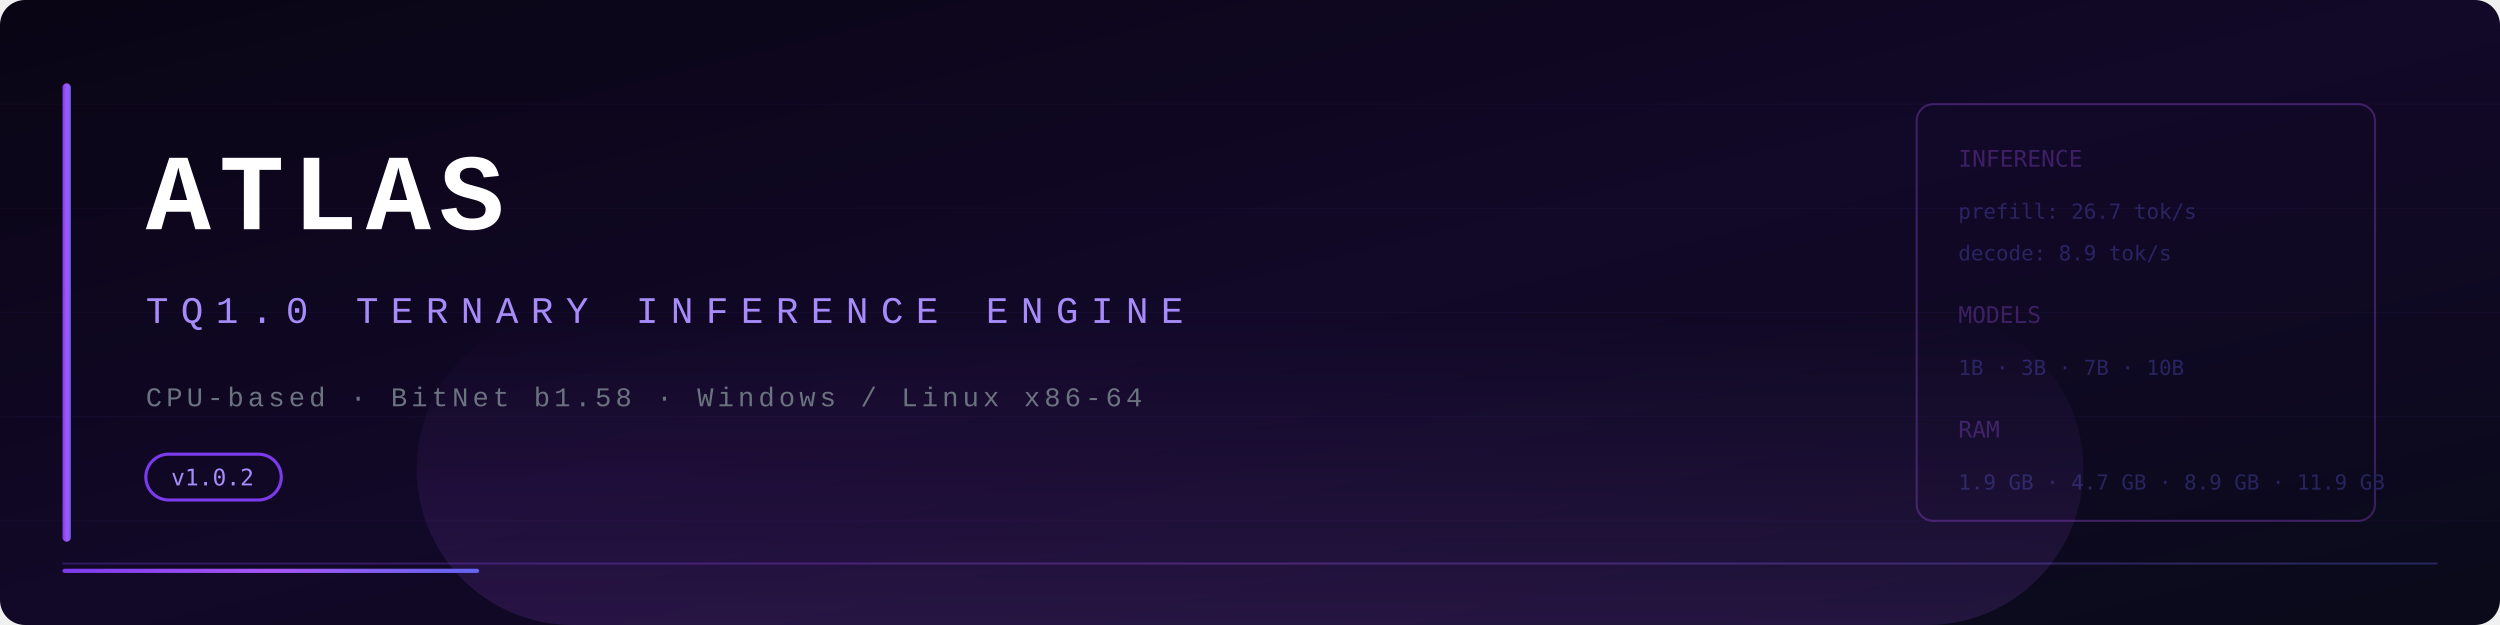
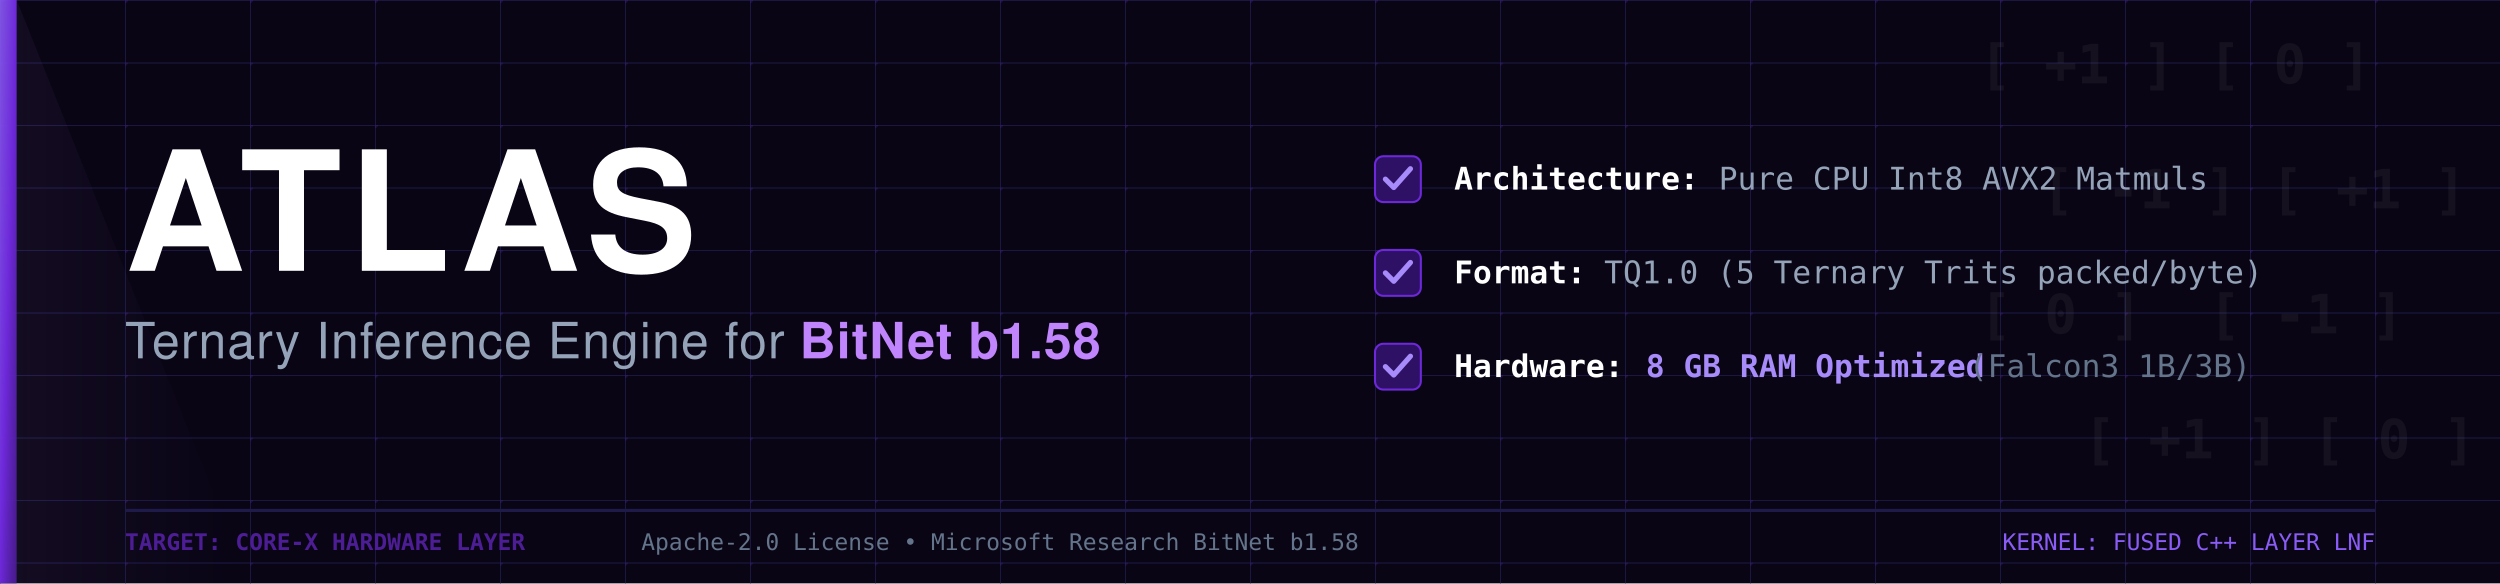
- <svg xmlns="http://www.w3.org/2000/svg" viewBox="0 0 1200 300" width="1200" height="300">
+ <svg xmlns="http://www.w3.org/2000/svg" viewBox="0 0 1200 280" width="100%" height="100%">
  <defs>
-     <linearGradient id="bg" x1="0%" y1="0%" x2="100%" y2="100%">
-       <stop offset="0%" style="stop-color:#090514;stop-opacity:1" />
-       <stop offset="50%" style="stop-color:#120828;stop-opacity:1" />
-       <stop offset="100%" style="stop-color:#0a0a1a;stop-opacity:1" />
+     <linearGradient id="phoenixGrad" x1="0%" y1="0%" x2="100%" y2="100%">
+       <stop offset="0%" stop-color="#8a5cf6" stop-opacity="0.9" />
+       <stop offset="50%" stop-color="#6d28d9" stop-opacity="1" />
+       <stop offset="100%" stop-color="#4c1d95" stop-opacity="0.9" />
    </linearGradient>
-     <linearGradient id="accent" x1="0%" y1="0%" x2="100%" y2="0%">
-       <stop offset="0%" style="stop-color:#7c3aed;stop-opacity:1" />
-       <stop offset="50%" style="stop-color:#a855f7;stop-opacity:1" />
-       <stop offset="100%" style="stop-color:#6366f1;stop-opacity:1" />
+     <linearGradient id="glowGrad" x1="0%" y1="0%" x2="100%" y2="0%">
+       <stop offset="0%" stop-color="#c084fc" stop-opacity="0.4" />
+       <stop offset="100%" stop-color="#6d28d9" stop-opacity="0" />
    </linearGradient>
-     <linearGradient id="accent2" x1="0%" y1="0%" x2="100%" y2="0%">
-       <stop offset="0%" style="stop-color:#6366f1;stop-opacity:0.3" />
-       <stop offset="100%" style="stop-color:#7c3aed;stop-opacity:0" />
-     </linearGradient>
-     <linearGradient id="glow" x1="50%" y1="100%" x2="50%" y2="0%">
-       <stop offset="0%" style="stop-color:#a855f7;stop-opacity:0.15" />
-       <stop offset="100%" style="stop-color:#a855f7;stop-opacity:0" />
-     </linearGradient>
+     <pattern id="circuitGrid" width="60" height="30" patternUnits="userSpaceOnUse">
+       <path d="M 60 0 L 0 0 0 30" fill="none" stroke="#1e1b4b" stroke-width="0.8" />
+       <circle cx="0" cy="0" r="1.5" fill="#4c1d95" opacity="0.3" />
+     </pattern>
  </defs>
-   <rect width="1200" height="300" fill="url(#bg)" rx="12" />
-   <g opacity="0.04">
-     <line x1="0" y1="50" x2="1200" y2="50" stroke="#a855f7" stroke-width="0.5" />
-     <line x1="0" y1="100" x2="1200" y2="100" stroke="#a855f7" stroke-width="0.5" />
-     <line x1="0" y1="150" x2="1200" y2="150" stroke="#a855f7" stroke-width="0.5" />
-     <line x1="0" y1="200" x2="1200" y2="200" stroke="#a855f7" stroke-width="0.5" />
-     <line x1="0" y1="250" x2="1200" y2="250" stroke="#a855f7" stroke-width="0.5" />
+   <rect width="1200" height="280" fill="#090514" />
+   <rect width="1200" height="280" fill="url(#circuitGrid)" />
+   <rect x="0" y="0" width="8" height="280" fill="url(#phoenixGrad)" />
+   <path d="M 8 0 L 120 280 L 8 280 Z" fill="url(#glowGrad)" opacity="0.15" />
+   <g transform="translate(950, -20)" opacity="0.05" fill="#ffffff" font-family="monospace" font-size="26" font-weight="bold">
+     <text x="0" y="60">[ +1 ]</text>
+     <text x="110" y="60">[  0 ]</text>
+     <text x="30" y="120">[ -1 ]</text>
+     <text x="140" y="120">[ +1 ]</text>
+     <text x="0" y="180">[  0 ]</text>
+     <text x="110" y="180">[ -1 ]</text>
+     <text x="50" y="240">[ +1 ]</text>
+     <text x="160" y="240">[  0 ]</text>
  </g>
-   <rect x="200" y="150" width="800" height="150" fill="url(#glow)" rx="75" />
-   <rect x="30" y="40" width="4" height="220" fill="url(#accent)" rx="2" />
-   <text x="70" y="110" font-family="'Courier New', Courier, monospace" font-size="52" font-weight="bold" fill="#ffffff" letter-spacing="4">
-     ATLAS
-   </text>
-   <text x="70" y="155" font-family="'Courier New', Courier, monospace" font-size="18" fill="#a78bfa" letter-spacing="6">
-     TQ1.0 TERNARY INFERENCE ENGINE
-   </text>
-   <text x="70" y="195" font-family="'Courier New', Courier, monospace" font-size="13" fill="#6b7280" letter-spacing="2">
-     CPU-based · BitNet b1.58 · Windows / Linux x86-64
-   </text>
-   <g transform="translate(920, 50)" opacity="0.3">
-     <rect x="0" y="0" width="220" height="200" fill="none" stroke="#a855f7" stroke-width="1" rx="8" />
-     <text x="20" y="30" font-family="monospace" font-size="11" fill="#a855f7">INFERENCE</text>
-     <text x="20" y="55" font-family="monospace" font-size="10" fill="#6366f1">  prefill: 26.7 tok/s</text>
-     <text x="20" y="75" font-family="monospace" font-size="10" fill="#6366f1">  decode:  8.9 tok/s</text>
-     <text x="20" y="105" font-family="monospace" font-size="11" fill="#a855f7">MODELS</text>
-     <text x="20" y="130" font-family="monospace" font-size="10" fill="#6366f1">  1B · 3B · 7B · 10B</text>
-     <text x="20" y="160" font-family="monospace" font-size="11" fill="#a855f7">RAM</text>
-     <text x="20" y="185" font-family="monospace" font-size="10" fill="#6366f1">  1.9 GB · 4.7 GB · 8.9 GB · 11.9 GB</text>
-     <path d="M 0 0 L 0 0 L 0 0" fill="none" />
+   <g transform="translate(60, 130)">
+     <text x="0" y="0" font-family="-apple-system, BlinkMacSystemFont, 'Segoe UI', Helvetica, Arial, sans-serif" font-size="80" font-weight="900" fill="#ffffff" letter-spacing="4">
+       ATLAS
+     </text>
+     <text x="0" y="42" font-family="-apple-system, BlinkMacSystemFont, 'Segoe UI', Helvetica, Arial, sans-serif" font-size="24" font-weight="400" fill="#94a3b8" letter-spacing="0.5">
+       Ternary Inference Engine for <tspan fill="#c084fc" font-weight="600">BitNet b1.58</tspan>
+     </text>
  </g>
-   <rect x="30" y="270" width="1140" height="1" fill="url(#accent)" opacity="0.3" />
-   <rect x="30" y="273" width="200" height="2" fill="url(#accent)" rx="1" />
-   <rect x="70" y="218" width="65" height="22" fill="none" stroke="#7c3aed" stroke-width="1.5" rx="11" />
-   <text x="102" y="233" font-family="monospace" font-size="11" fill="#a78bfa" text-anchor="middle">v1.0.2</text>
+   <g transform="translate(660, 75)" font-family="monospace" font-size="15" fill="#cbd5e1">
+     <g transform="translate(0, 0)">
+       <rect x="0" y="0" width="22" height="22" rx="4" fill="#2e1065" stroke="#6d28d9" stroke-width="1" />
+       <path d="M 5 11 L 9 15 L 17 6" fill="none" stroke="#a78bfa" stroke-width="2.5" stroke-linecap="round" stroke-linejoin="round" />
+       <text x="38" y="16" font-weight="bold" fill="#ffffff">Architecture:</text>
+       <text x="165" y="16" fill="#94a3b8">Pure CPU Int8 AVX2 Matmuls</text>
+     </g>
+     <g transform="translate(0, 45)">
+       <rect x="0" y="0" width="22" height="22" rx="4" fill="#2e1065" stroke="#6d28d9" stroke-width="1" />
+       <path d="M 5 11 L 9 15 L 17 6" fill="none" stroke="#a78bfa" stroke-width="2.5" stroke-linecap="round" stroke-linejoin="round" />
+       <text x="38" y="16" font-weight="bold" fill="#ffffff">Format:</text>
+       <text x="110" y="16" fill="#94a3b8">TQ1.0 (5 Ternary Trits packed/byte)</text>
+     </g>
+     <g transform="translate(0, 90)">
+       <rect x="0" y="0" width="22" height="22" rx="4" fill="#2e1065" stroke="#6d28d9" stroke-width="1" />
+       <path d="M 5 11 L 9 15 L 17 6" fill="none" stroke="#a78bfa" stroke-width="2.5" stroke-linecap="round" stroke-linejoin="round" />
+       <text x="38" y="16" font-weight="bold" fill="#ffffff">Hardware:</text>
+       <text x="130" y="16" fill="#a78bfa" font-weight="bold">8 GB RAM Optimized</text>
+       <text x="285" y="16" fill="#64748b">(Falcon3 1B/3B)</text>
+     </g>
+   </g>
+   <line x1="60" y1="245" x2="1140" y2="245" stroke="#1e1b4b" stroke-width="1.5" />
+   <g transform="translate(60, 264)" font-family="monospace" font-size="11" fill="#4c1d95">
+     <text x="0" y="0" font-weight="bold">TARGET: CORE-X HARDWARE LAYER</text>
+     <text x="420" y="0" text-anchor="middle" fill="#64748b">Apache-2.0 License • Microsoft Research BitNet b1.58</text>
+     <text x="1080" y="0" text-anchor="end" fill="#8a5cf6">KERNEL: FUSED C++ LAYER LNF</text>
+   </g>
</svg>
